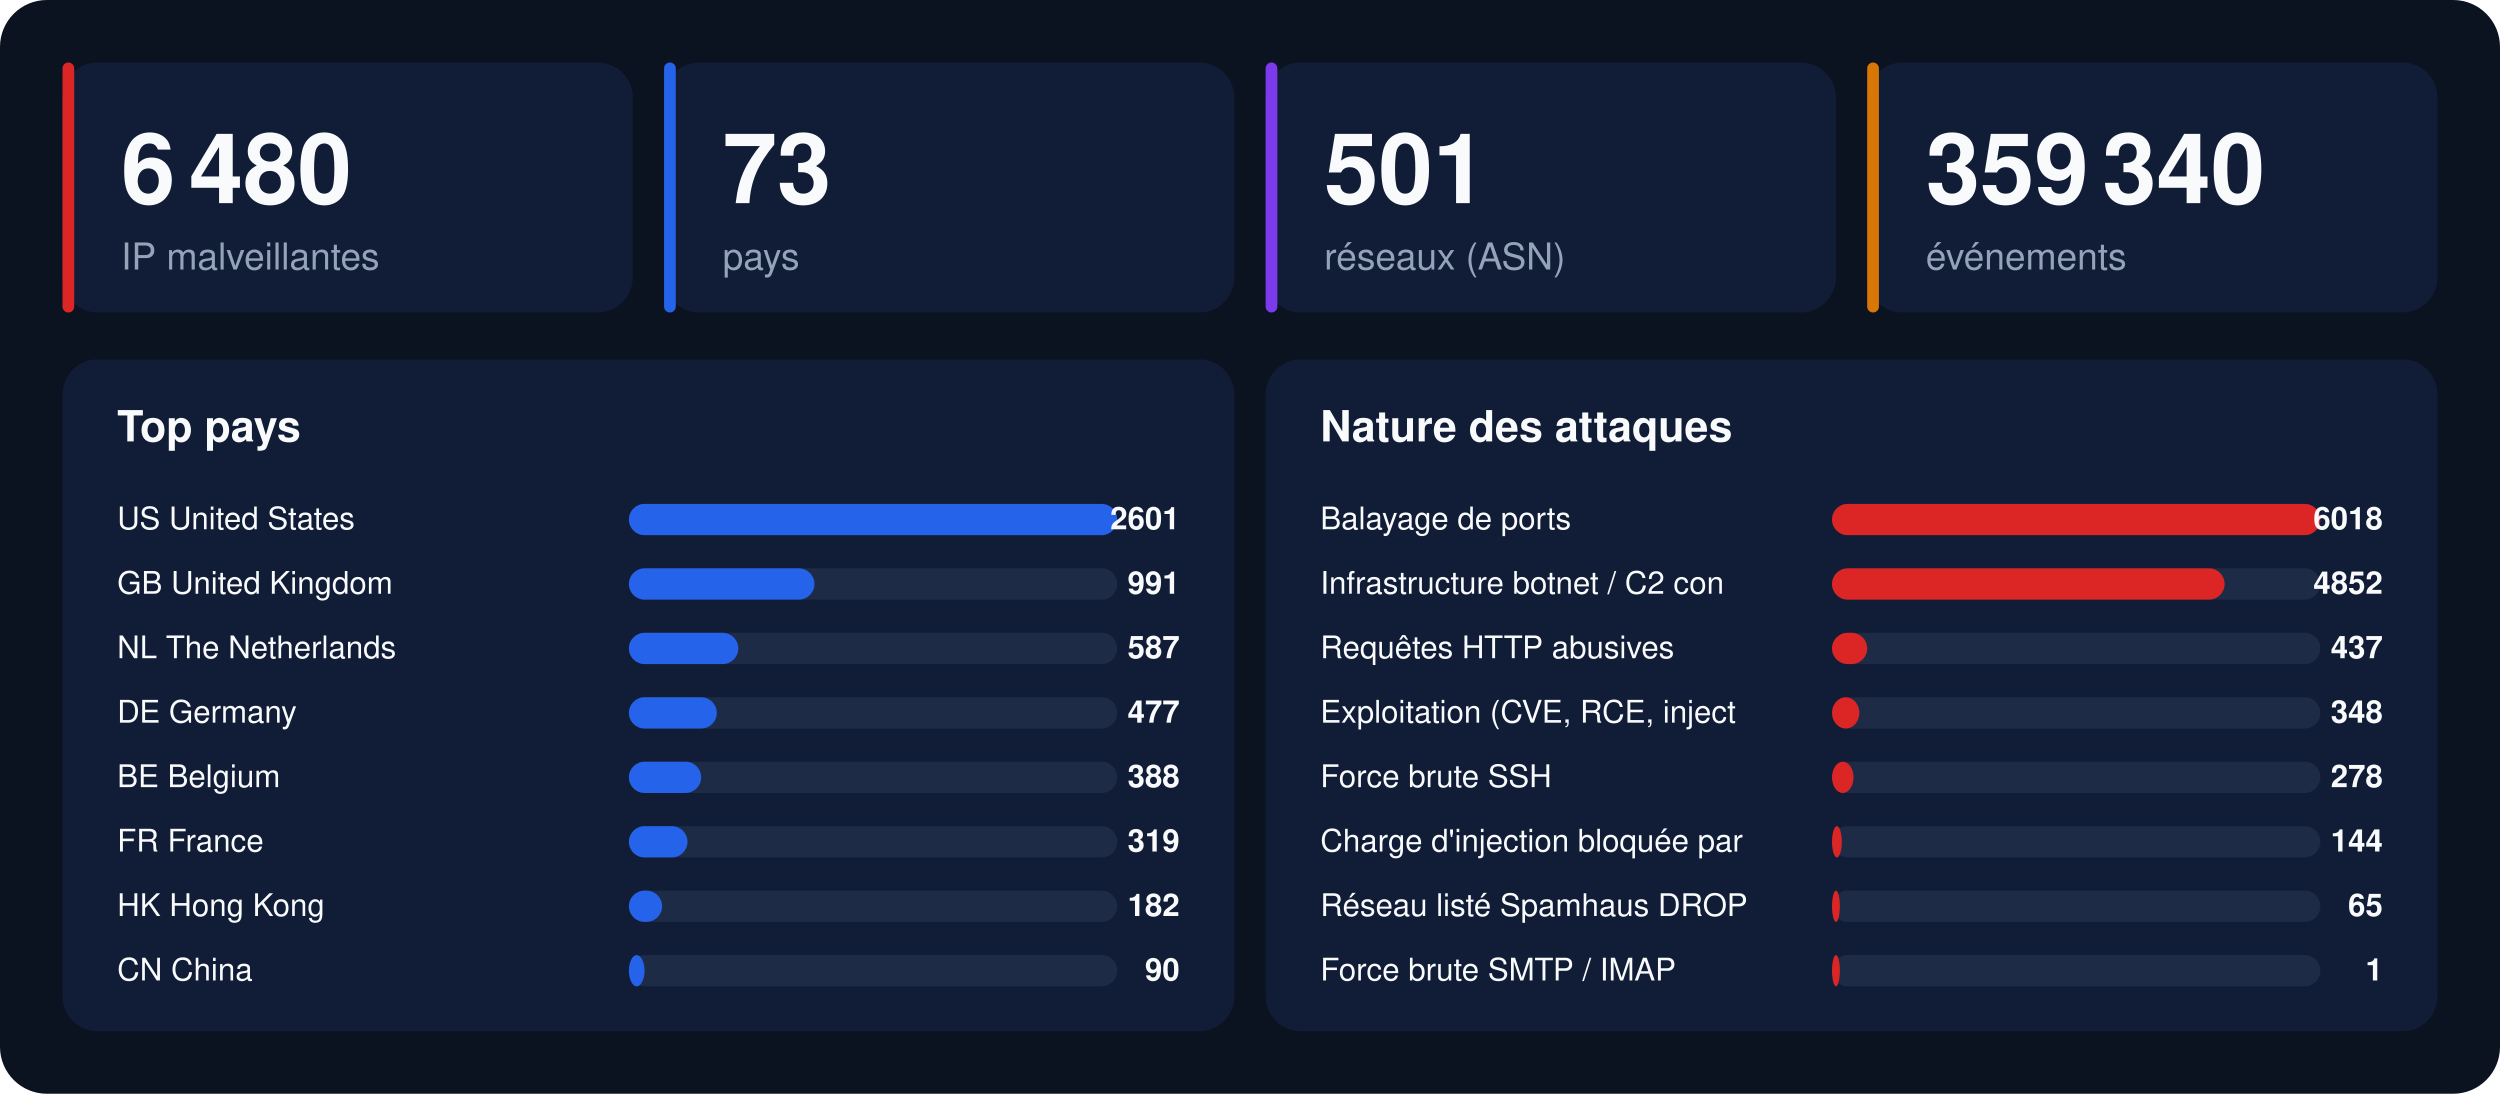
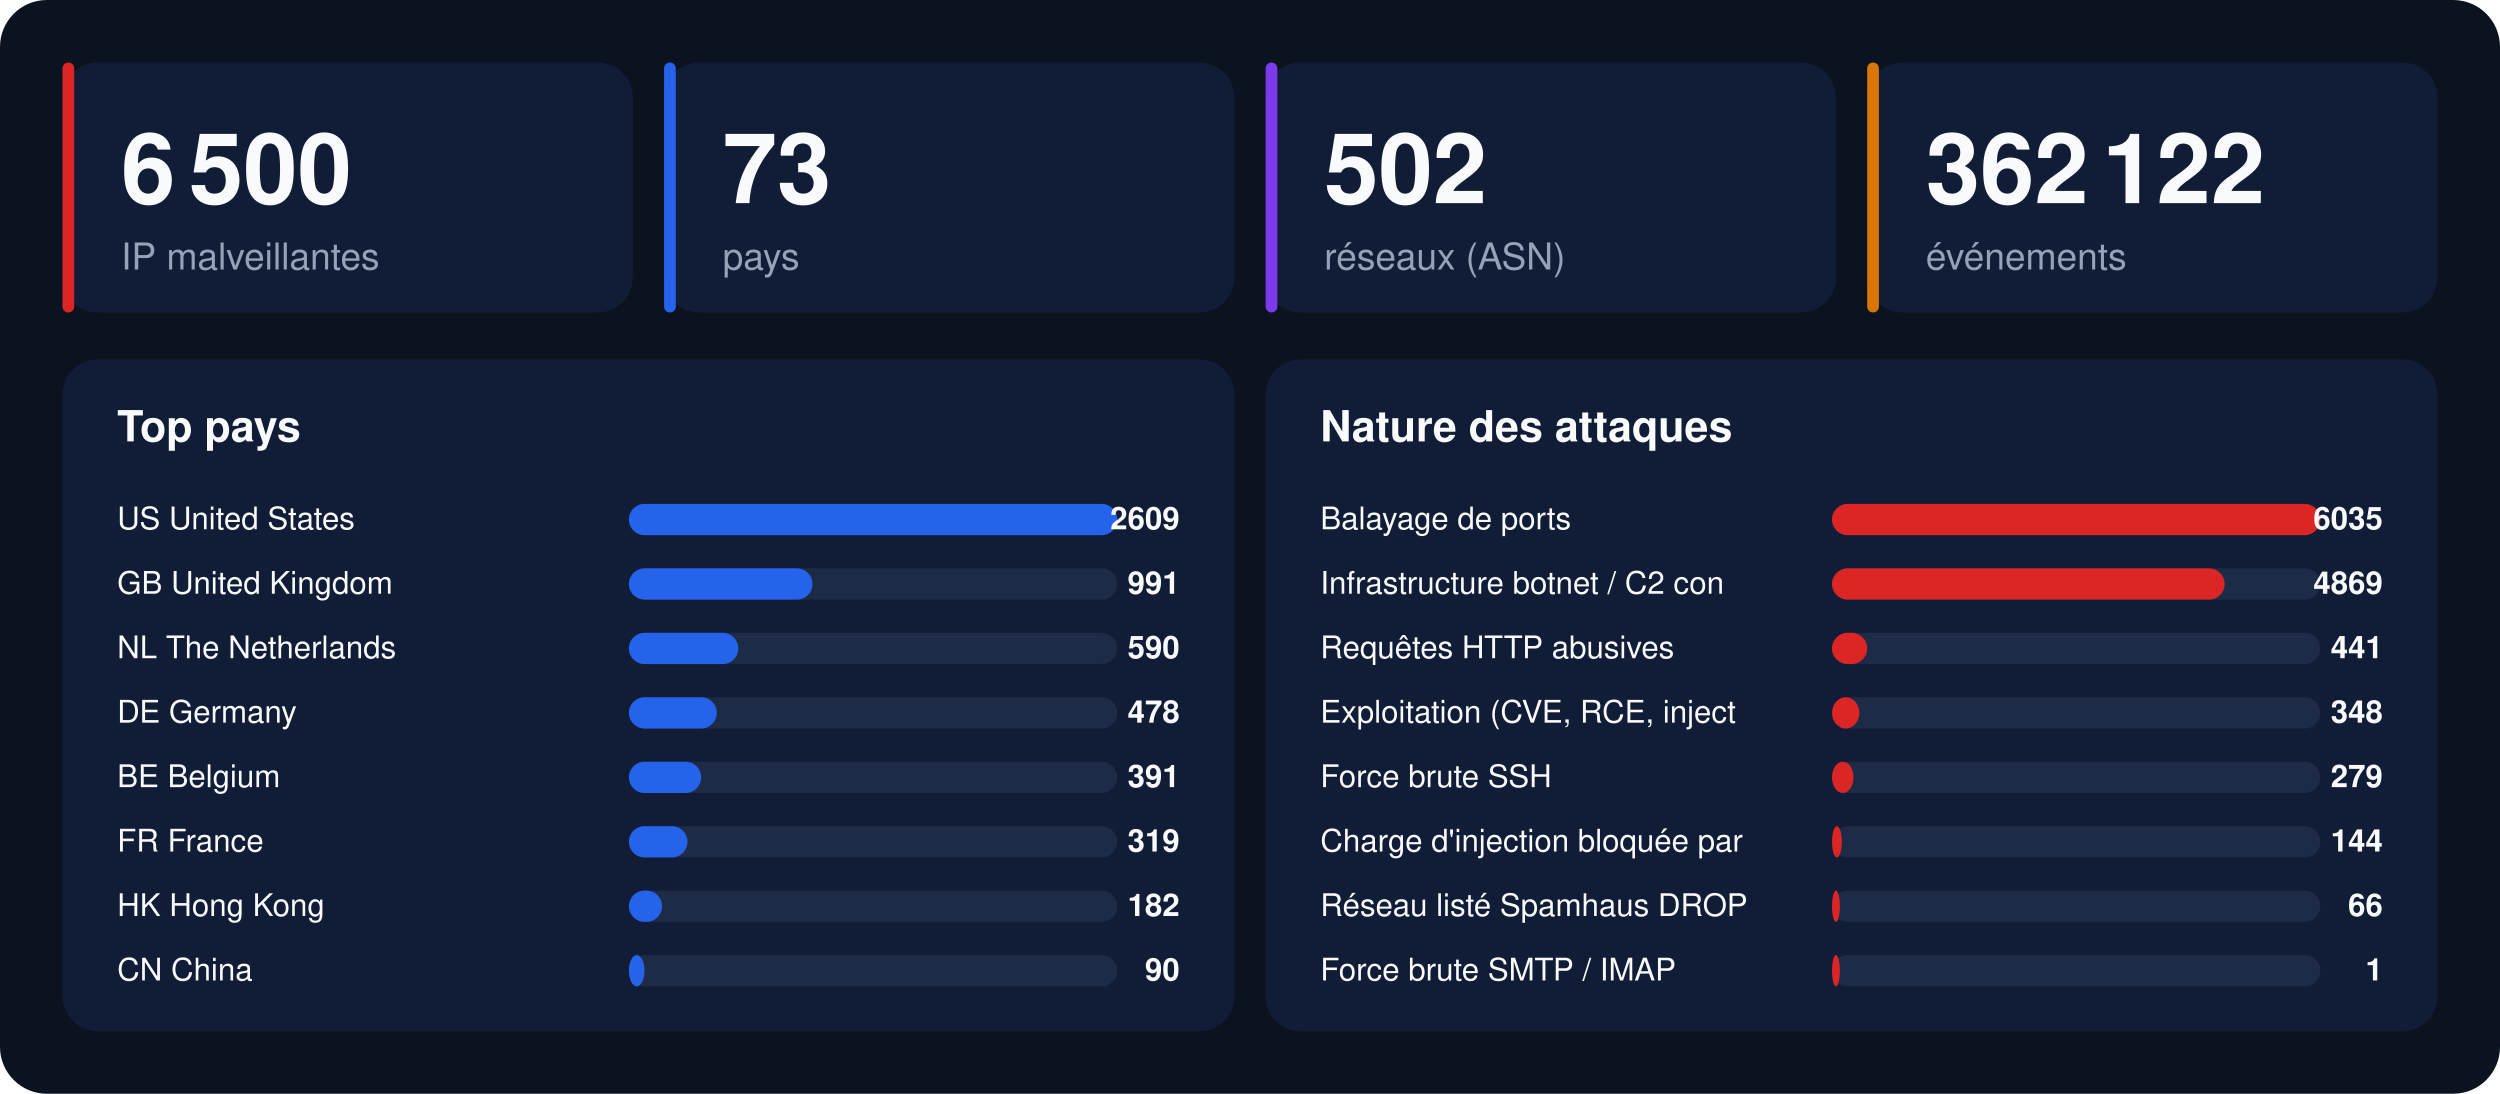
<svg xmlns="http://www.w3.org/2000/svg" width="1280" height="560" viewBox="0 0 1280 560" font-family="-apple-system,BlinkMacSystemFont,'Segoe UI',Helvetica,Arial,sans-serif">
  <rect width="1280" height="560" rx="24" fill="#0b1220" />
  <rect x="32" y="32" width="292" height="128" rx="18" fill="#111d36" />
  <rect x="32" y="32" width="6" height="128" rx="3" fill="#dc2626" />
-   <text x="62" y="104" font-size="50" font-weight="800" fill="#f8fafc">6 480</text>
+   <text x="62" y="104" font-size="50" font-weight="800" fill="#f8fafc">6 500</text>
  <text x="62" y="138" font-size="19" fill="#94a3b8">IP malveillantes</text>
  <rect x="340" y="32" width="292" height="128" rx="18" fill="#111d36" />
  <rect x="340" y="32" width="6" height="128" rx="3" fill="#2563eb" />
  <text x="370" y="104" font-size="50" font-weight="800" fill="#f8fafc">73</text>
  <text x="370" y="138" font-size="19" fill="#94a3b8">pays</text>
  <rect x="648" y="32" width="292" height="128" rx="18" fill="#111d36" />
  <rect x="648" y="32" width="6" height="128" rx="3" fill="#7c3aed" />
-   <text x="678" y="104" font-size="50" font-weight="800" fill="#f8fafc">501</text>
+   <text x="678" y="104" font-size="50" font-weight="800" fill="#f8fafc">502</text>
  <text x="678" y="138" font-size="19" fill="#94a3b8">réseaux (ASN)</text>
  <rect x="956" y="32" width="292" height="128" rx="18" fill="#111d36" />
  <rect x="956" y="32" width="6" height="128" rx="3" fill="#d97706" />
-   <text x="986" y="104" font-size="50" font-weight="800" fill="#f8fafc">359 340</text>
+   <text x="986" y="104" font-size="50" font-weight="800" fill="#f8fafc">362 122</text>
  <text x="986" y="138" font-size="19" fill="#94a3b8">événements</text>
  <rect x="32" y="184" width="600" height="344" rx="18" fill="#111d36" />
  <text x="60" y="226" font-size="22" font-weight="700" fill="#f8fafc">Top pays</text>
  <text x="60" y="271" font-size="16" fill="#f8fafc">US  United States</text>
  <rect x="322" y="258" width="250" height="16" rx="8" fill="#1e2b47" />
  <rect x="322" y="258" width="250" height="16" rx="8" fill="#2563eb" />
-   <text x="604" y="271" font-size="16" font-weight="700" text-anchor="end" fill="#f8fafc">2601</text>
+   <text x="604" y="271" font-size="16" font-weight="700" text-anchor="end" fill="#f8fafc">2609</text>
  <text x="60" y="304" font-size="16" fill="#f8fafc">GB  United Kingdom</text>
  <rect x="322" y="291" width="250" height="16" rx="8" fill="#1e2b47" />
-   <rect x="322" y="291" width="95" height="16" rx="8" fill="#2563eb" />
+   <rect x="322" y="291" width="94" height="16" rx="8" fill="#2563eb" />
  <text x="604" y="304" font-size="16" font-weight="700" text-anchor="end" fill="#f8fafc">991</text>
  <text x="60" y="337" font-size="16" fill="#f8fafc">NL  The Netherlands</text>
  <rect x="322" y="324" width="250" height="16" rx="8" fill="#1e2b47" />
  <rect x="322" y="324" width="56" height="16" rx="8" fill="#2563eb" />
-   <text x="604" y="337" font-size="16" font-weight="700" text-anchor="end" fill="#f8fafc">587</text>
+   <text x="604" y="337" font-size="16" font-weight="700" text-anchor="end" fill="#f8fafc">590</text>
  <text x="60" y="370" font-size="16" fill="#f8fafc">DE  Germany</text>
  <rect x="322" y="357" width="250" height="16" rx="8" fill="#1e2b47" />
  <rect x="322" y="357" width="45" height="16" rx="8" fill="#2563eb" />
-   <text x="604" y="370" font-size="16" font-weight="700" text-anchor="end" fill="#f8fafc">477</text>
+   <text x="604" y="370" font-size="16" font-weight="700" text-anchor="end" fill="#f8fafc">478</text>
  <text x="60" y="403" font-size="16" fill="#f8fafc">BE  Belgium</text>
  <rect x="322" y="390" width="250" height="16" rx="8" fill="#1e2b47" />
  <rect x="322" y="390" width="37" height="16" rx="8" fill="#2563eb" />
-   <text x="604" y="403" font-size="16" font-weight="700" text-anchor="end" fill="#f8fafc">388</text>
+   <text x="604" y="403" font-size="16" font-weight="700" text-anchor="end" fill="#f8fafc">391</text>
  <text x="60" y="436" font-size="16" fill="#f8fafc">FR  France</text>
  <rect x="322" y="423" width="250" height="16" rx="8" fill="#1e2b47" />
  <rect x="322" y="423" width="30" height="16" rx="8" fill="#2563eb" />
  <text x="604" y="436" font-size="16" font-weight="700" text-anchor="end" fill="#f8fafc">319</text>
  <text x="60" y="469" font-size="16" fill="#f8fafc">HK  Hong Kong</text>
  <rect x="322" y="456" width="250" height="16" rx="8" fill="#1e2b47" />
  <rect x="322" y="456" width="17" height="16" rx="8" fill="#2563eb" />
  <text x="604" y="469" font-size="16" font-weight="700" text-anchor="end" fill="#f8fafc">182</text>
  <text x="60" y="502" font-size="16" fill="#f8fafc">CN  China</text>
  <rect x="322" y="489" width="250" height="16" rx="8" fill="#1e2b47" />
  <rect x="322" y="489" width="8" height="16" rx="8" fill="#2563eb" />
  <text x="604" y="502" font-size="16" font-weight="700" text-anchor="end" fill="#f8fafc">90</text>
  <rect x="648" y="184" width="600" height="344" rx="18" fill="#111d36" />
  <text x="676" y="226" font-size="22" font-weight="700" fill="#f8fafc">Nature des attaques</text>
  <text x="676" y="271" font-size="16" fill="#f8fafc">Balayage de ports</text>
  <rect x="938" y="258" width="250" height="16" rx="8" fill="#1e2b47" />
  <rect x="938" y="258" width="250" height="16" rx="8" fill="#dc2626" />
-   <text x="1220" y="271" font-size="16" font-weight="700" text-anchor="end" fill="#f8fafc">6018</text>
+   <text x="1220" y="271" font-size="16" font-weight="700" text-anchor="end" fill="#f8fafc">6035</text>
  <text x="676" y="304" font-size="16" fill="#f8fafc">Infrastructure botnet / C2 con</text>
  <rect x="938" y="291" width="250" height="16" rx="8" fill="#1e2b47" />
  <rect x="938" y="291" width="201" height="16" rx="8" fill="#dc2626" />
-   <text x="1220" y="304" font-size="16" font-weight="700" text-anchor="end" fill="#f8fafc">4852</text>
+   <text x="1220" y="304" font-size="16" font-weight="700" text-anchor="end" fill="#f8fafc">4869</text>
  <text x="676" y="337" font-size="16" fill="#f8fafc">Requêtes HTTP abusives</text>
  <rect x="938" y="324" width="250" height="16" rx="8" fill="#1e2b47" />
  <rect x="938" y="324" width="18" height="16" rx="8" fill="#dc2626" />
-   <text x="1220" y="337" font-size="16" font-weight="700" text-anchor="end" fill="#f8fafc">437</text>
+   <text x="1220" y="337" font-size="16" font-weight="700" text-anchor="end" fill="#f8fafc">441</text>
  <text x="676" y="370" font-size="16" fill="#f8fafc">Exploitation (CVE, RCE, inject</text>
  <rect x="938" y="357" width="250" height="16" rx="8" fill="#1e2b47" />
  <rect x="938" y="357" width="14" height="16" rx="8" fill="#dc2626" />
  <text x="1220" y="370" font-size="16" font-weight="700" text-anchor="end" fill="#f8fafc">348</text>
  <text x="676" y="403" font-size="16" fill="#f8fafc">Force brute SSH</text>
  <rect x="938" y="390" width="250" height="16" rx="8" fill="#1e2b47" />
  <rect x="938" y="390" width="11" height="16" rx="8" fill="#dc2626" />
-   <text x="1220" y="403" font-size="16" font-weight="700" text-anchor="end" fill="#f8fafc">278</text>
+   <text x="1220" y="403" font-size="16" font-weight="700" text-anchor="end" fill="#f8fafc">279</text>
  <text x="676" y="436" font-size="16" fill="#f8fafc">Charge d'injection bloquée par</text>
  <rect x="938" y="423" width="250" height="16" rx="8" fill="#1e2b47" />
  <rect x="938" y="423" width="5" height="16" rx="8" fill="#dc2626" />
  <text x="1220" y="436" font-size="16" font-weight="700" text-anchor="end" fill="#f8fafc">144</text>
  <text x="676" y="469" font-size="16" fill="#f8fafc">Réseau listé Spamhaus DROP</text>
  <rect x="938" y="456" width="250" height="16" rx="8" fill="#1e2b47" />
  <rect x="938" y="456" width="4" height="16" rx="8" fill="#dc2626" />
-   <text x="1220" y="469" font-size="16" font-weight="700" text-anchor="end" fill="#f8fafc">65</text>
+   <text x="1220" y="469" font-size="16" font-weight="700" text-anchor="end" fill="#f8fafc">66</text>
  <text x="676" y="502" font-size="16" fill="#f8fafc">Force brute SMTP / IMAP</text>
  <rect x="938" y="489" width="250" height="16" rx="8" fill="#1e2b47" />
  <rect x="938" y="489" width="4" height="16" rx="8" fill="#dc2626" />
  <text x="1220" y="502" font-size="16" font-weight="700" text-anchor="end" fill="#f8fafc">1</text>
</svg>
